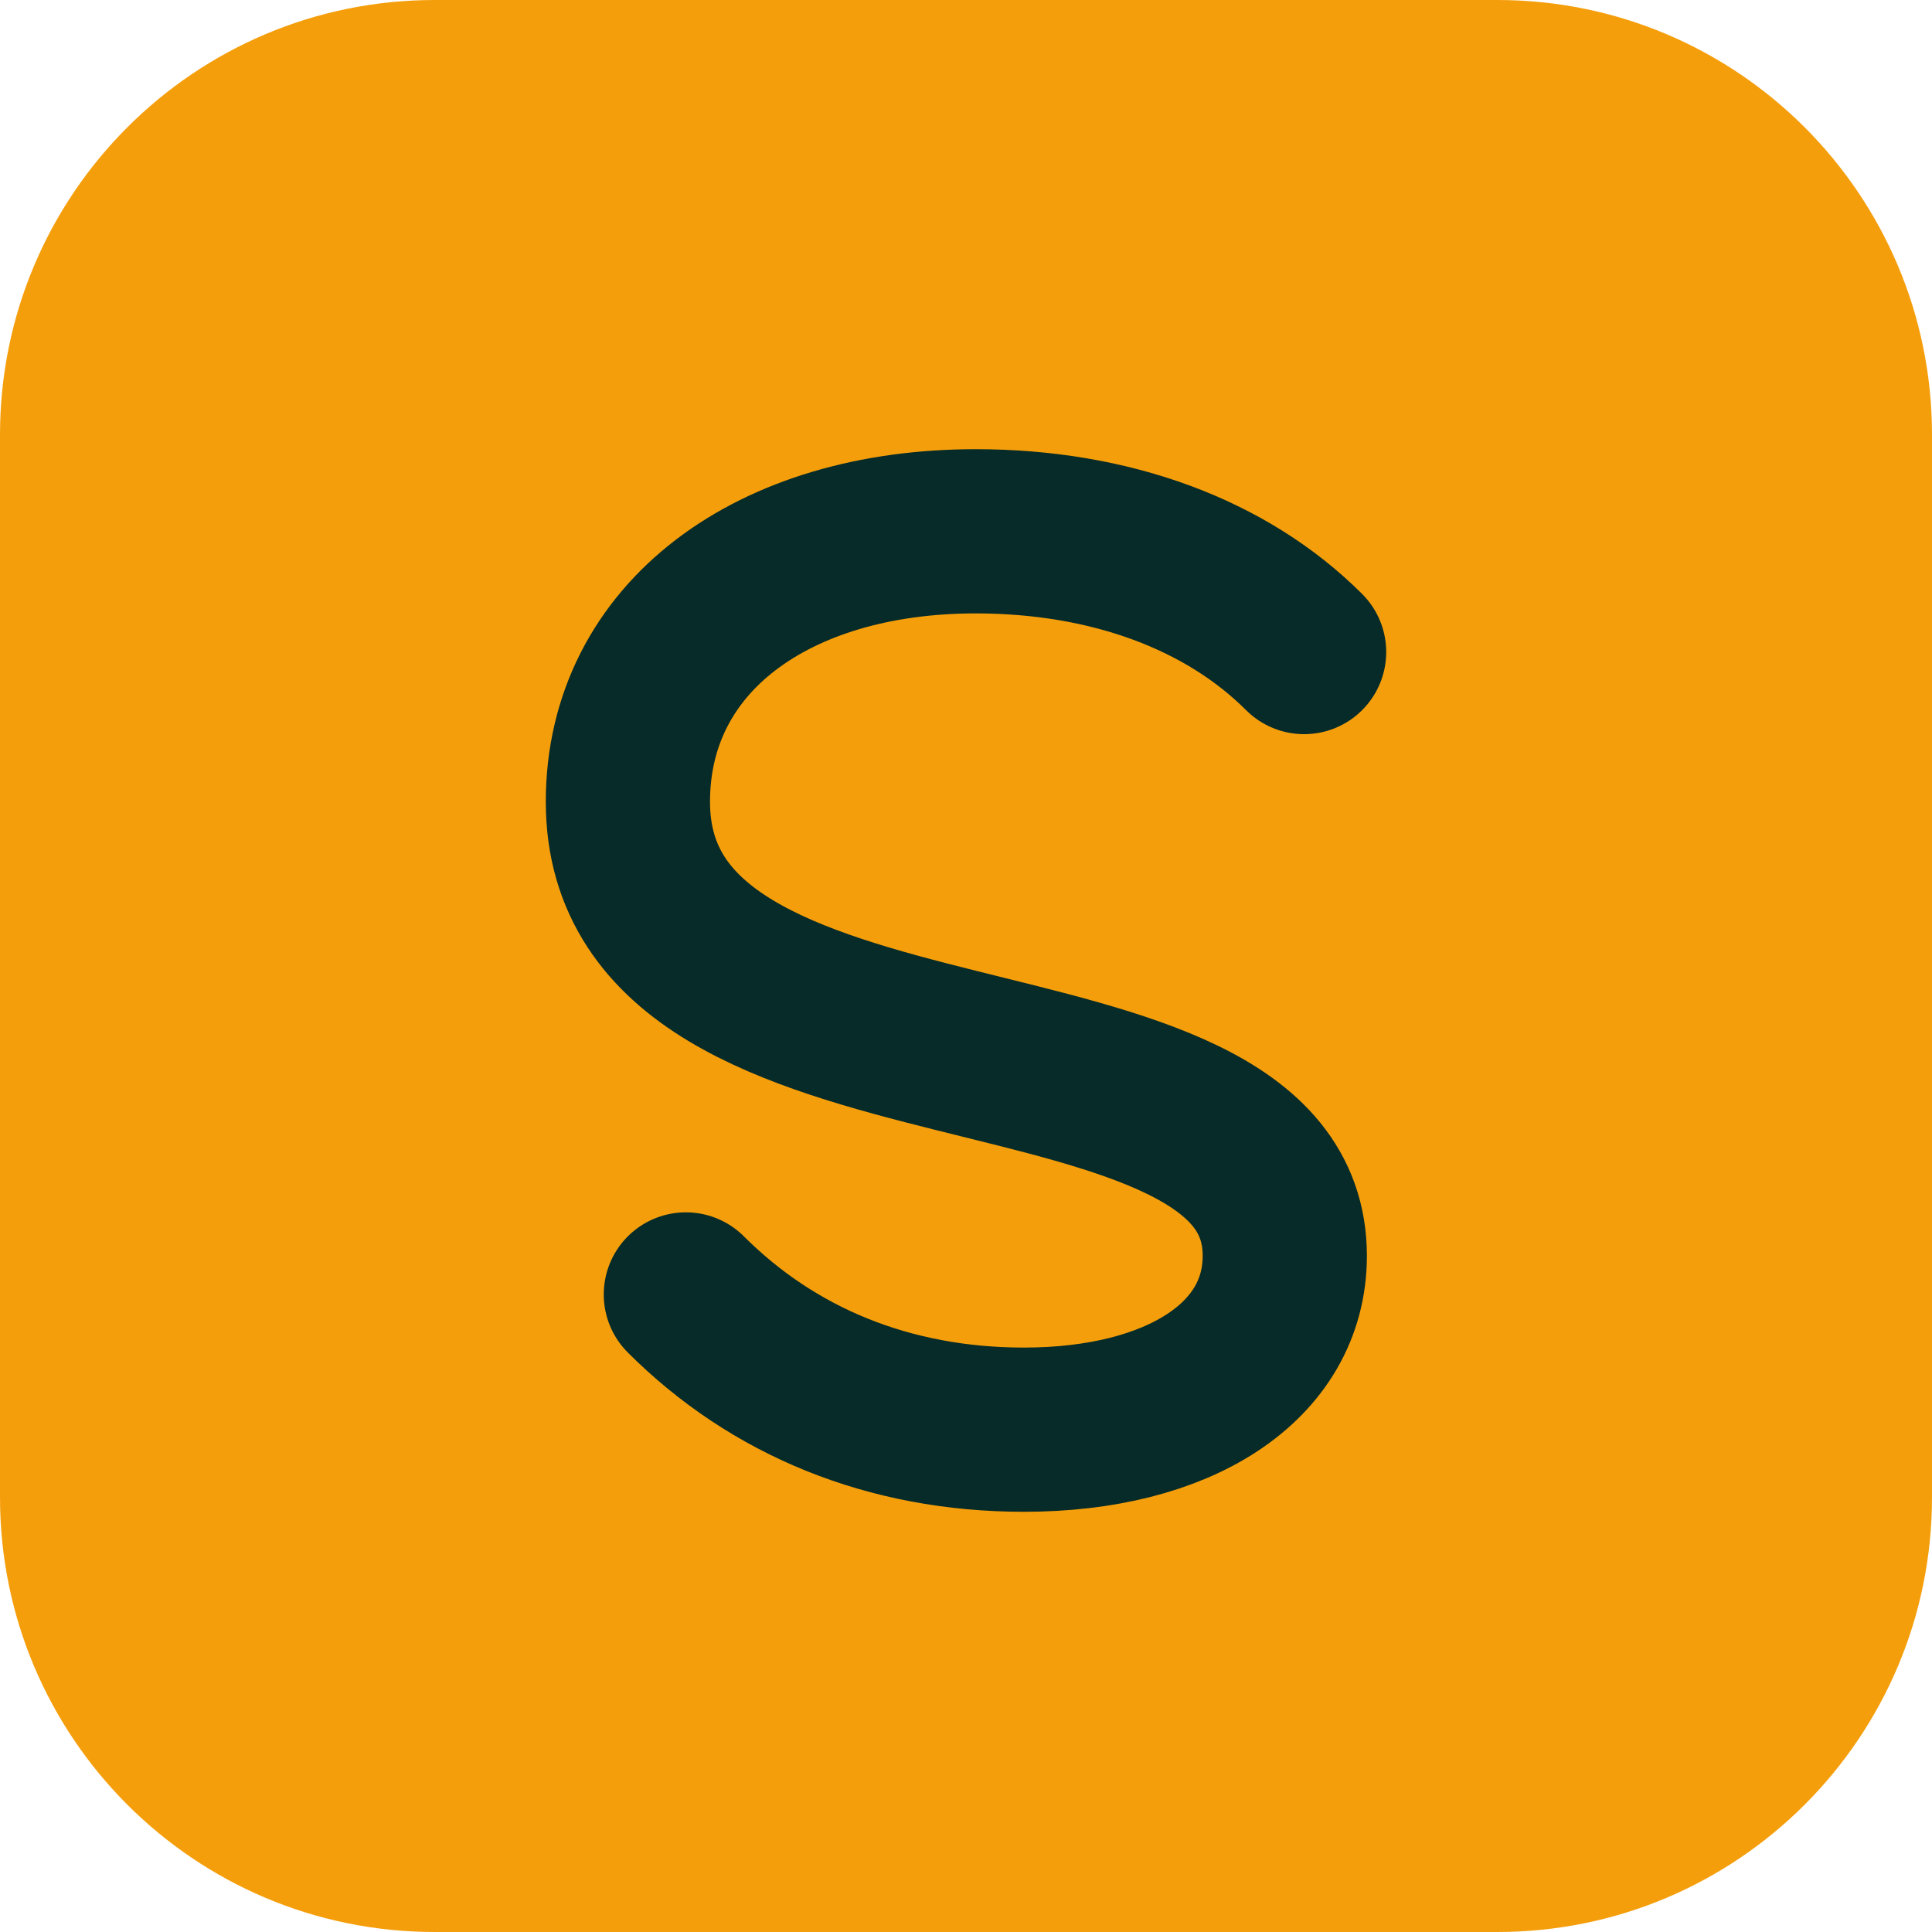
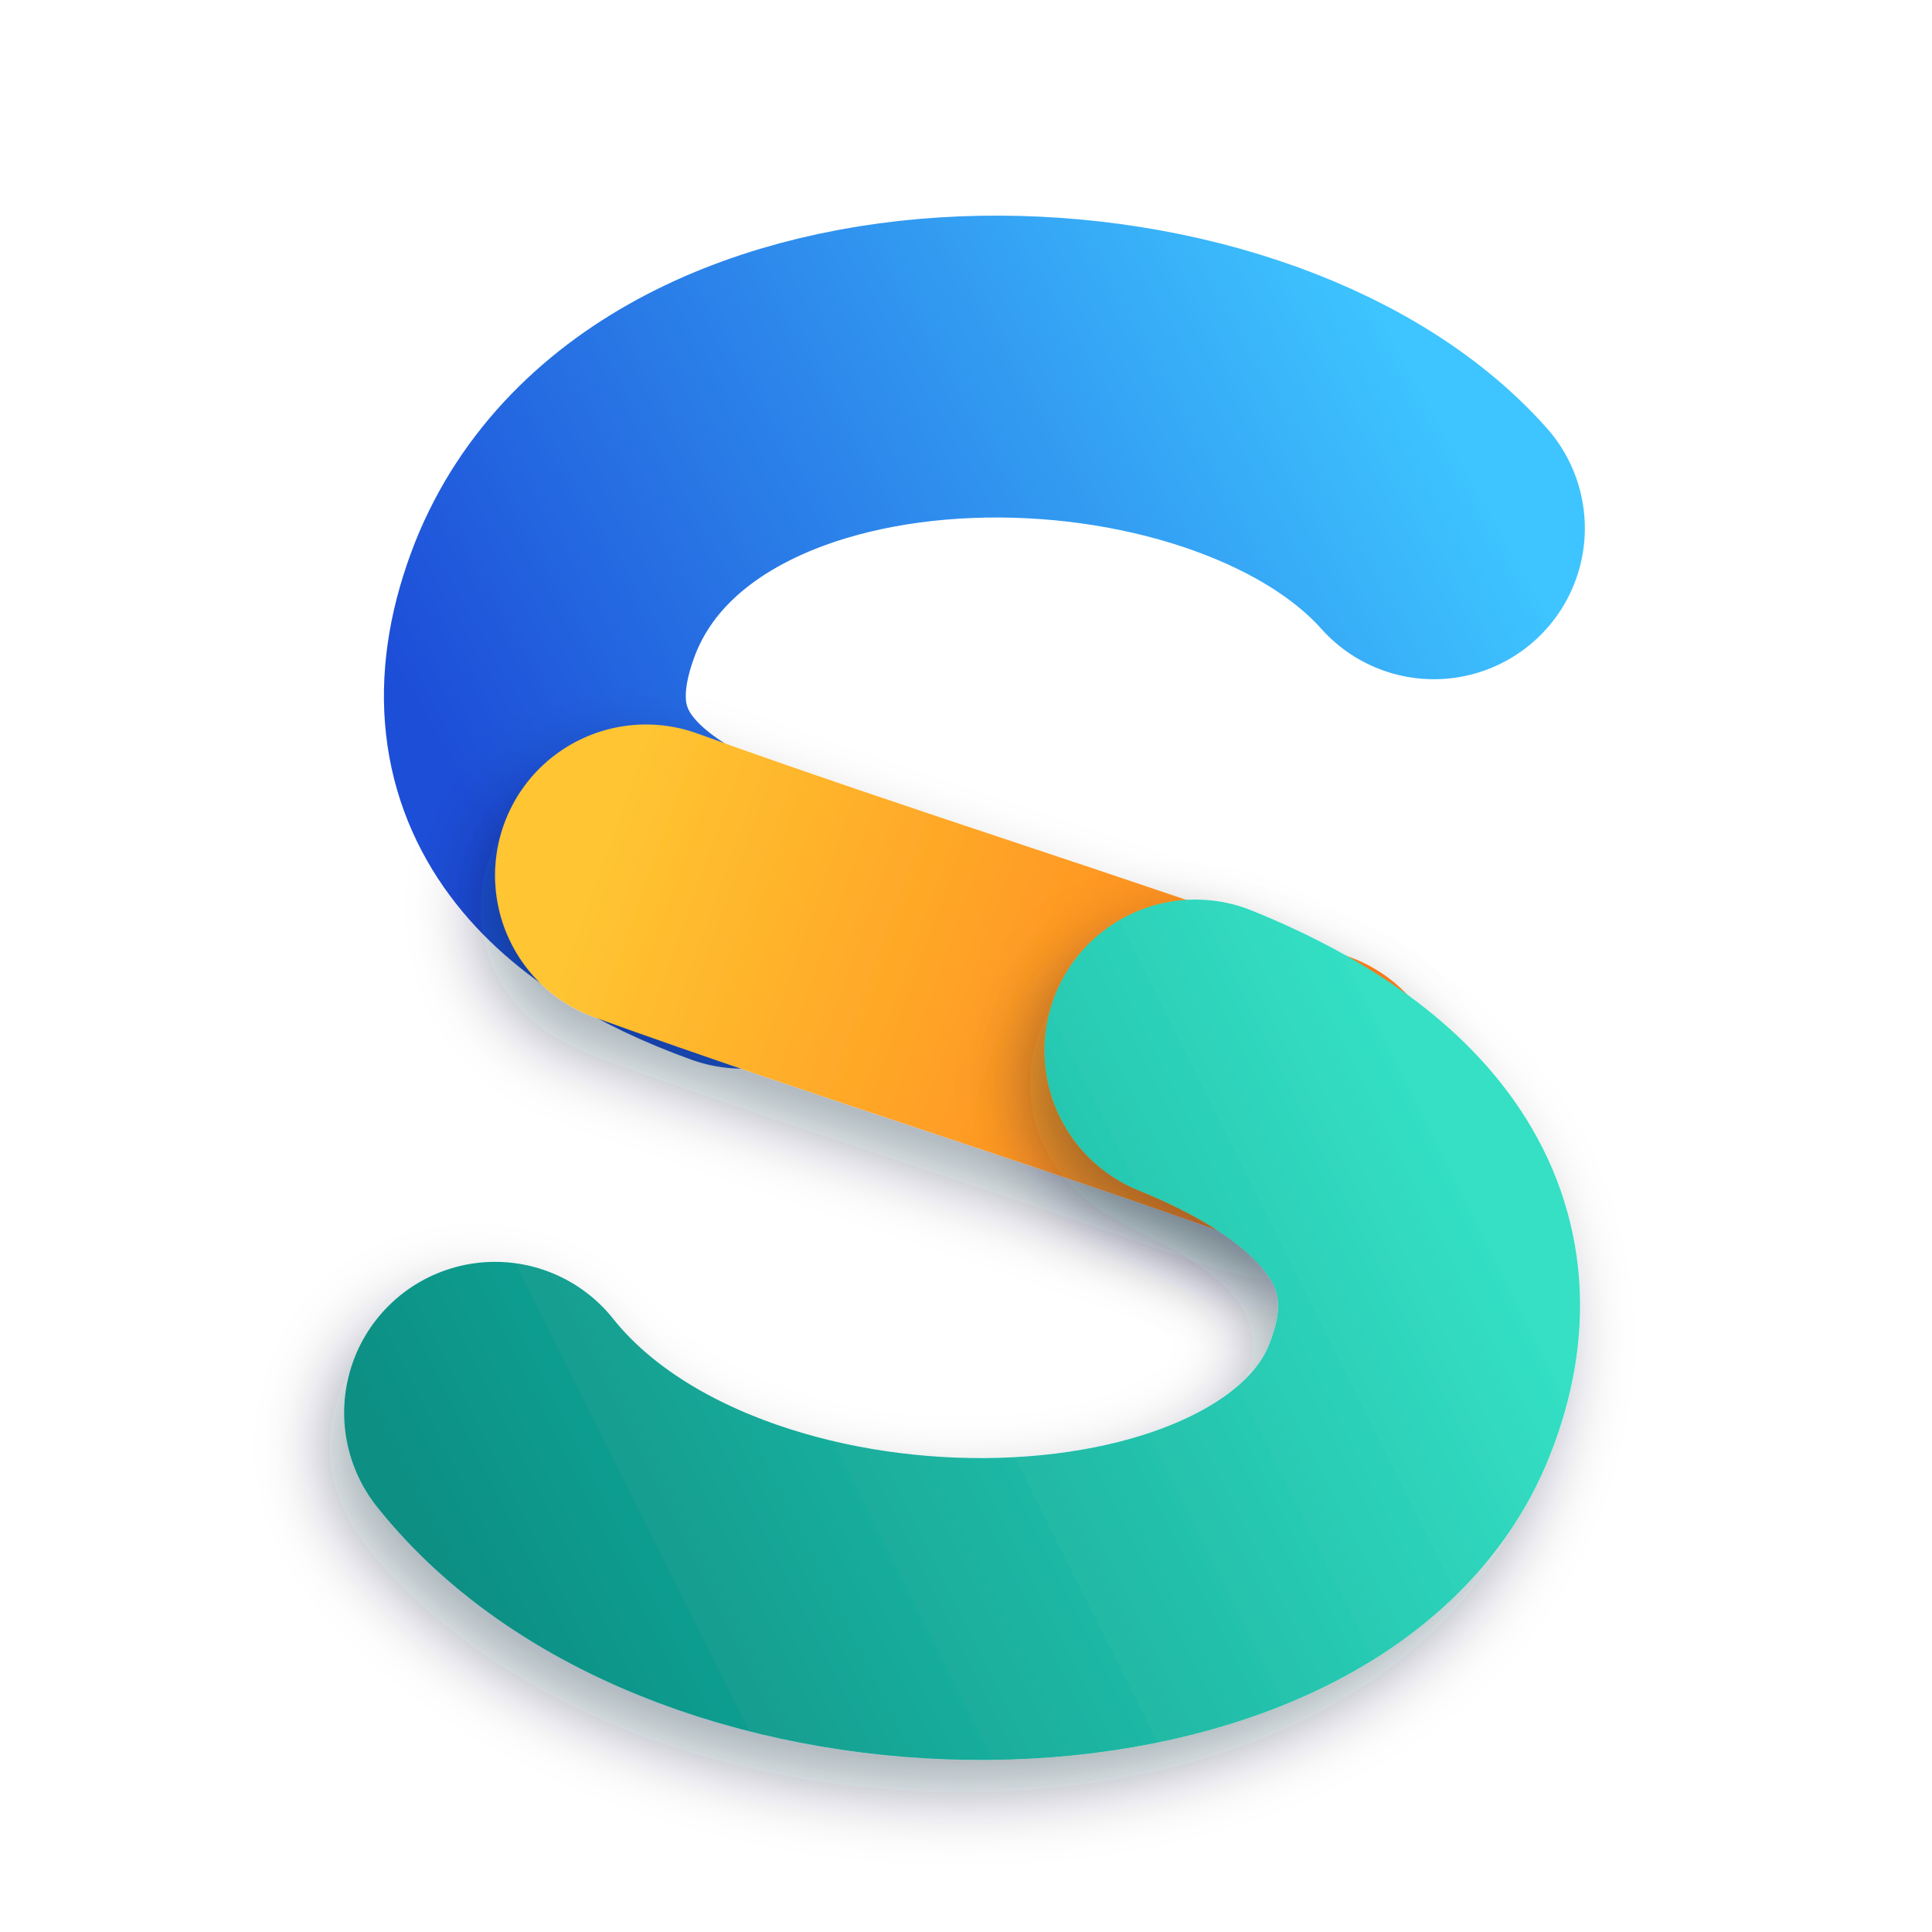
- <svg xmlns="http://www.w3.org/2000/svg" viewBox="0 0 40 40">
-   <rect width="40" height="40" rx="9" fill="#f59e0b" />
-   <path d="M27 13.5c-1.6-1.6-4-2.5-6.8-2.5-4.2 0-7.2 2.2-7.2 5.6 0 6.6 13.6 4 13.6 9.4 0 2.2-2.2 3.6-5.4 3.6-2.8 0-5.2-1-7-2.8" fill="none" stroke="#062b28" stroke-width="3.4" stroke-linecap="round" />
+ <svg xmlns="http://www.w3.org/2000/svg" viewBox="0 0 64 64" role="img" aria-label="SONU">
+   <defs>
+     <linearGradient id="sB" x1="47" y1="12" x2="17" y2="29" gradientUnits="userSpaceOnUse">
+       <stop offset="0" stop-color="#3EC5FF" />
+       <stop offset="1" stop-color="#1D4ED8" />
+     </linearGradient>
+     <linearGradient id="sA" x1="20" y1="28" x2="45" y2="37" gradientUnits="userSpaceOnUse">
+       <stop offset="0" stop-color="#FFC531" />
+       <stop offset="1" stop-color="#FF7A1A" />
+     </linearGradient>
+     <linearGradient id="sT" x1="47" y1="36" x2="15" y2="52" gradientUnits="userSpaceOnUse">
+       <stop offset="0" stop-color="#34E0C4" />
+       <stop offset="1" stop-color="#0A8F84" />
+     </linearGradient>
+     <filter id="fold" filterUnits="userSpaceOnUse" x="0" y="0" width="64" height="64">
+       <feDropShadow dx="-0.6" dy="1.1" stdDeviation="1.1" flood-color="#0b1b33" flood-opacity=".35" />
+     </filter>
+   </defs>
+   <g fill="none" stroke-linecap="round" stroke-width="10">
+     <path d="M47.5 17.5 C41 10.2 22.4 9.8 18.4 19.8 C16.2 25.4 19.6 28.6 24.6 30.4" stroke="url(#sB)" />
+     <path d="M21.4 29 C28.6 31.6 35.8 33.8 43 36.4" stroke="url(#sA)" filter="url(#fold)" />
+     <path d="M39.6 34.8 C46 37.4 48.8 41.4 46.6 46.6 C42.8 55.4 23.4 55.6 16.4 46.8" stroke="url(#sT)" filter="url(#fold)" />
+   </g>
</svg>
